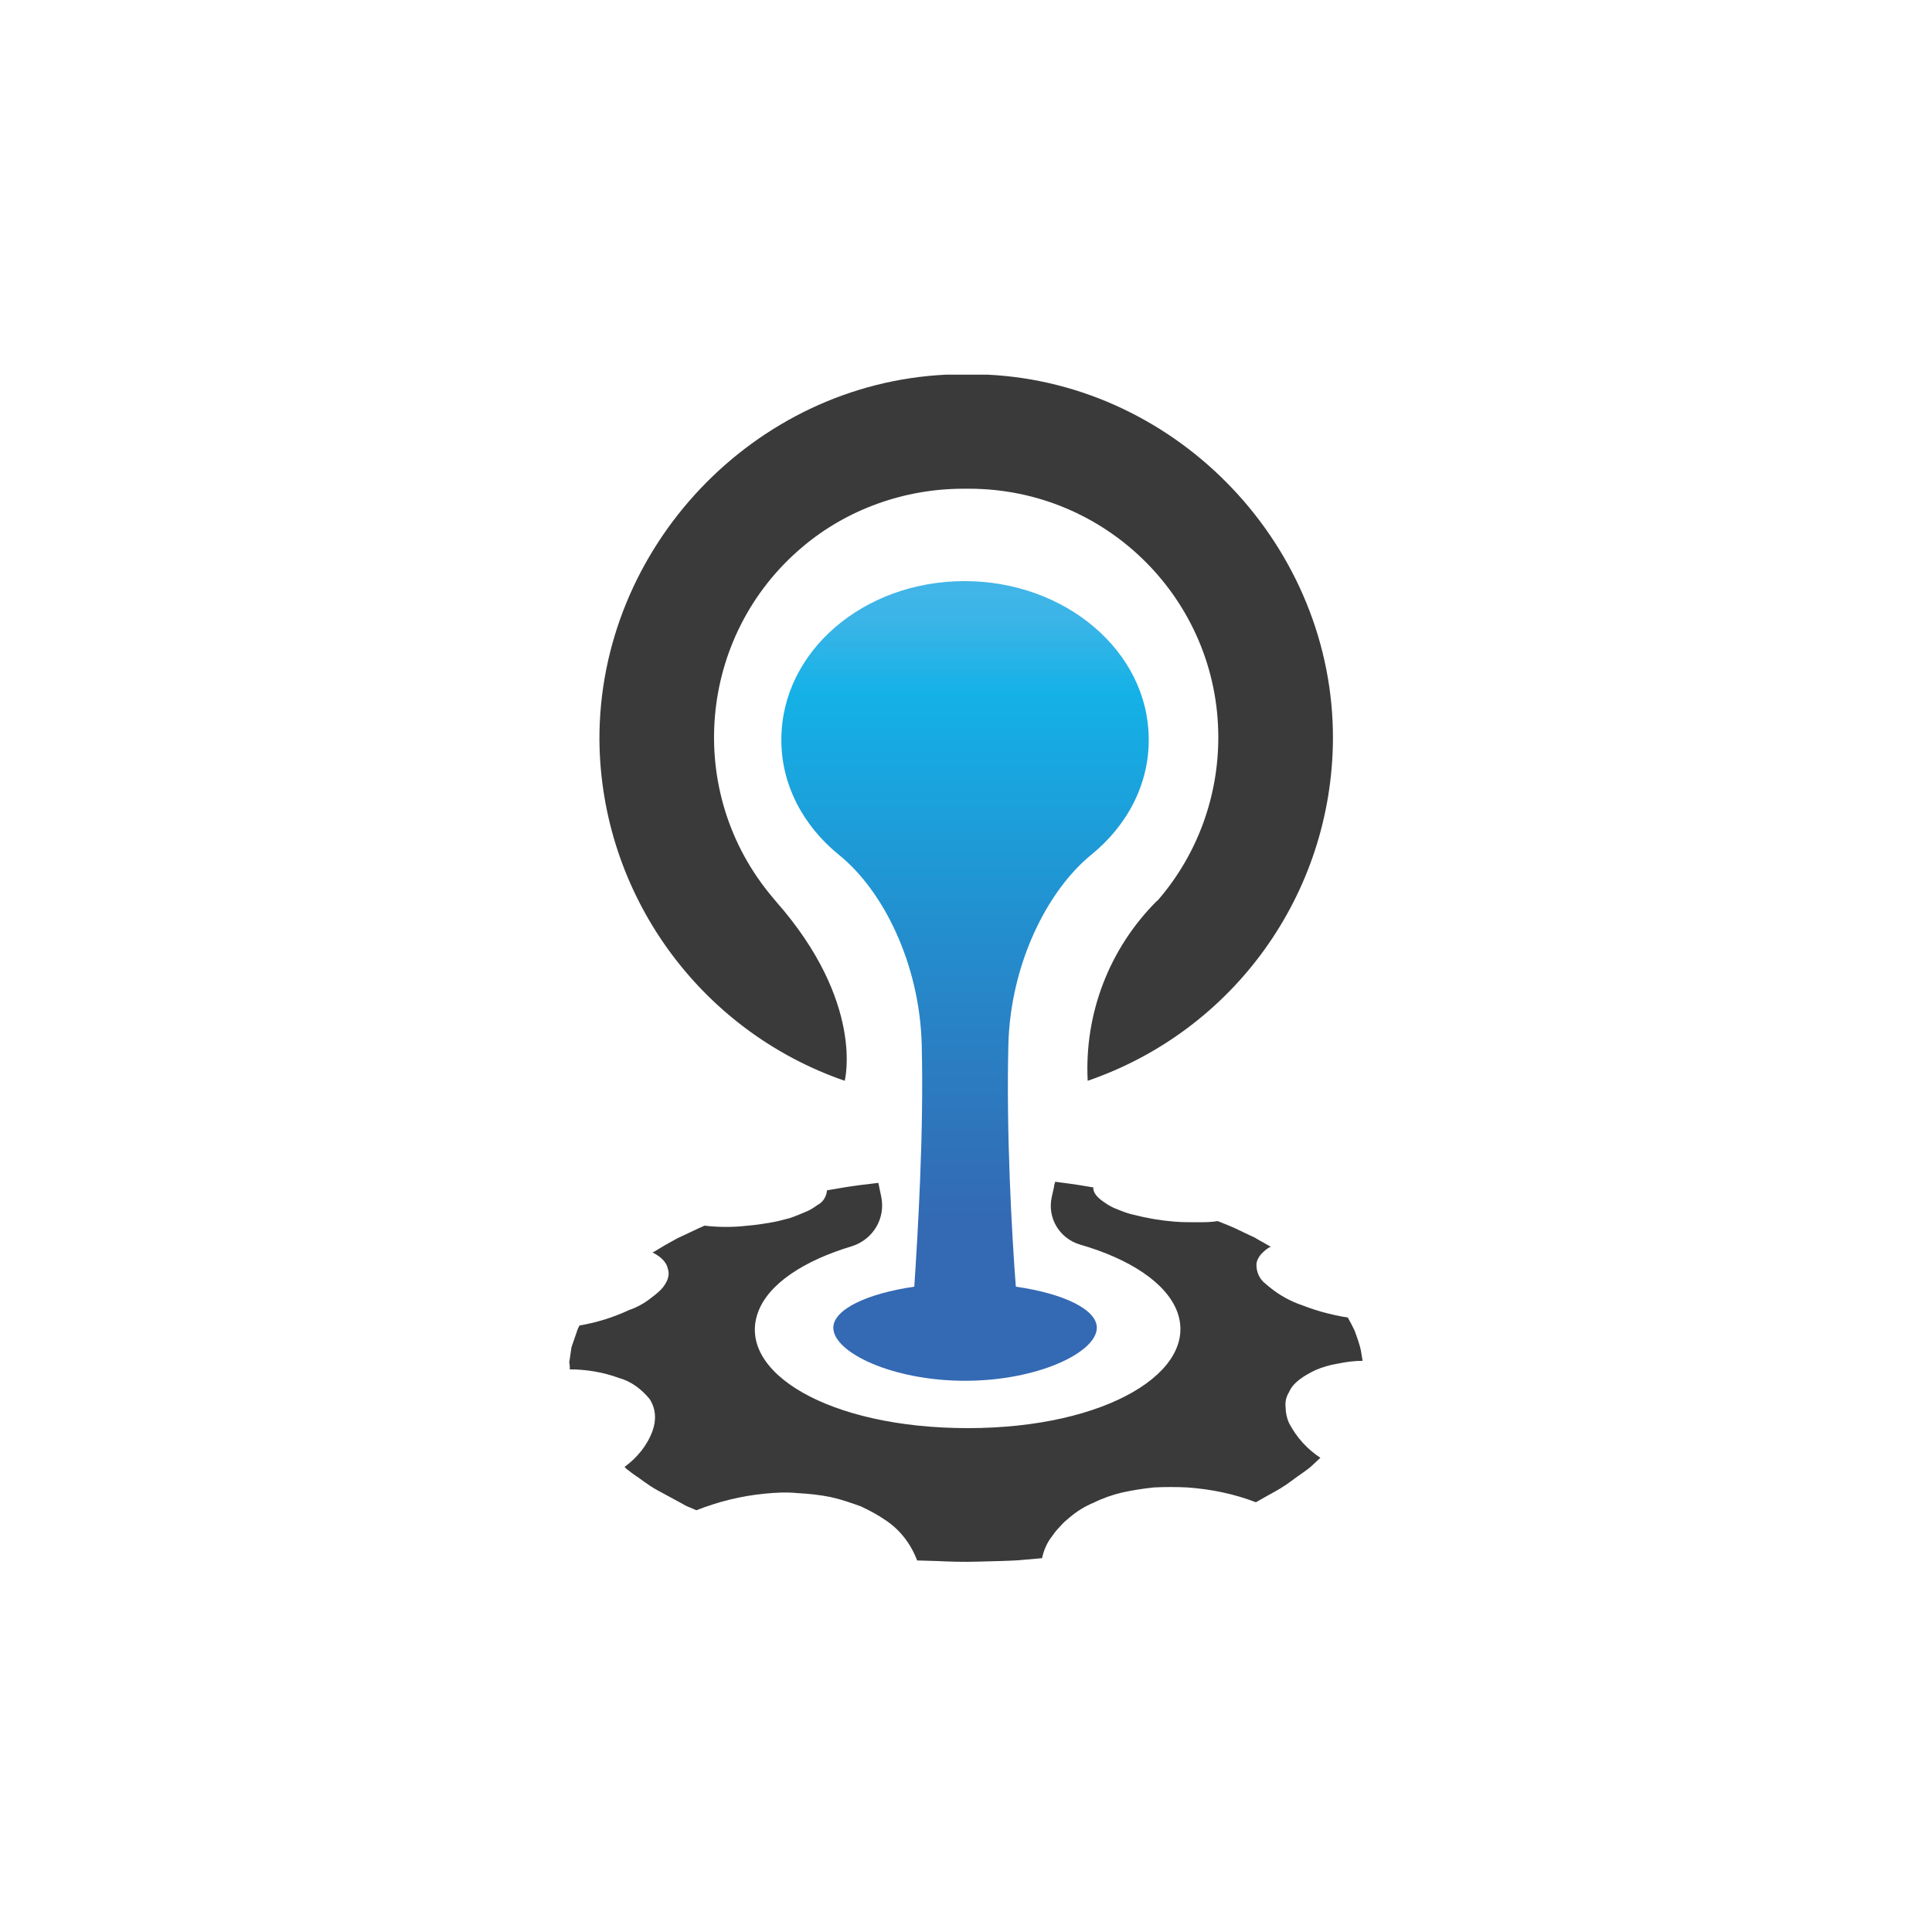
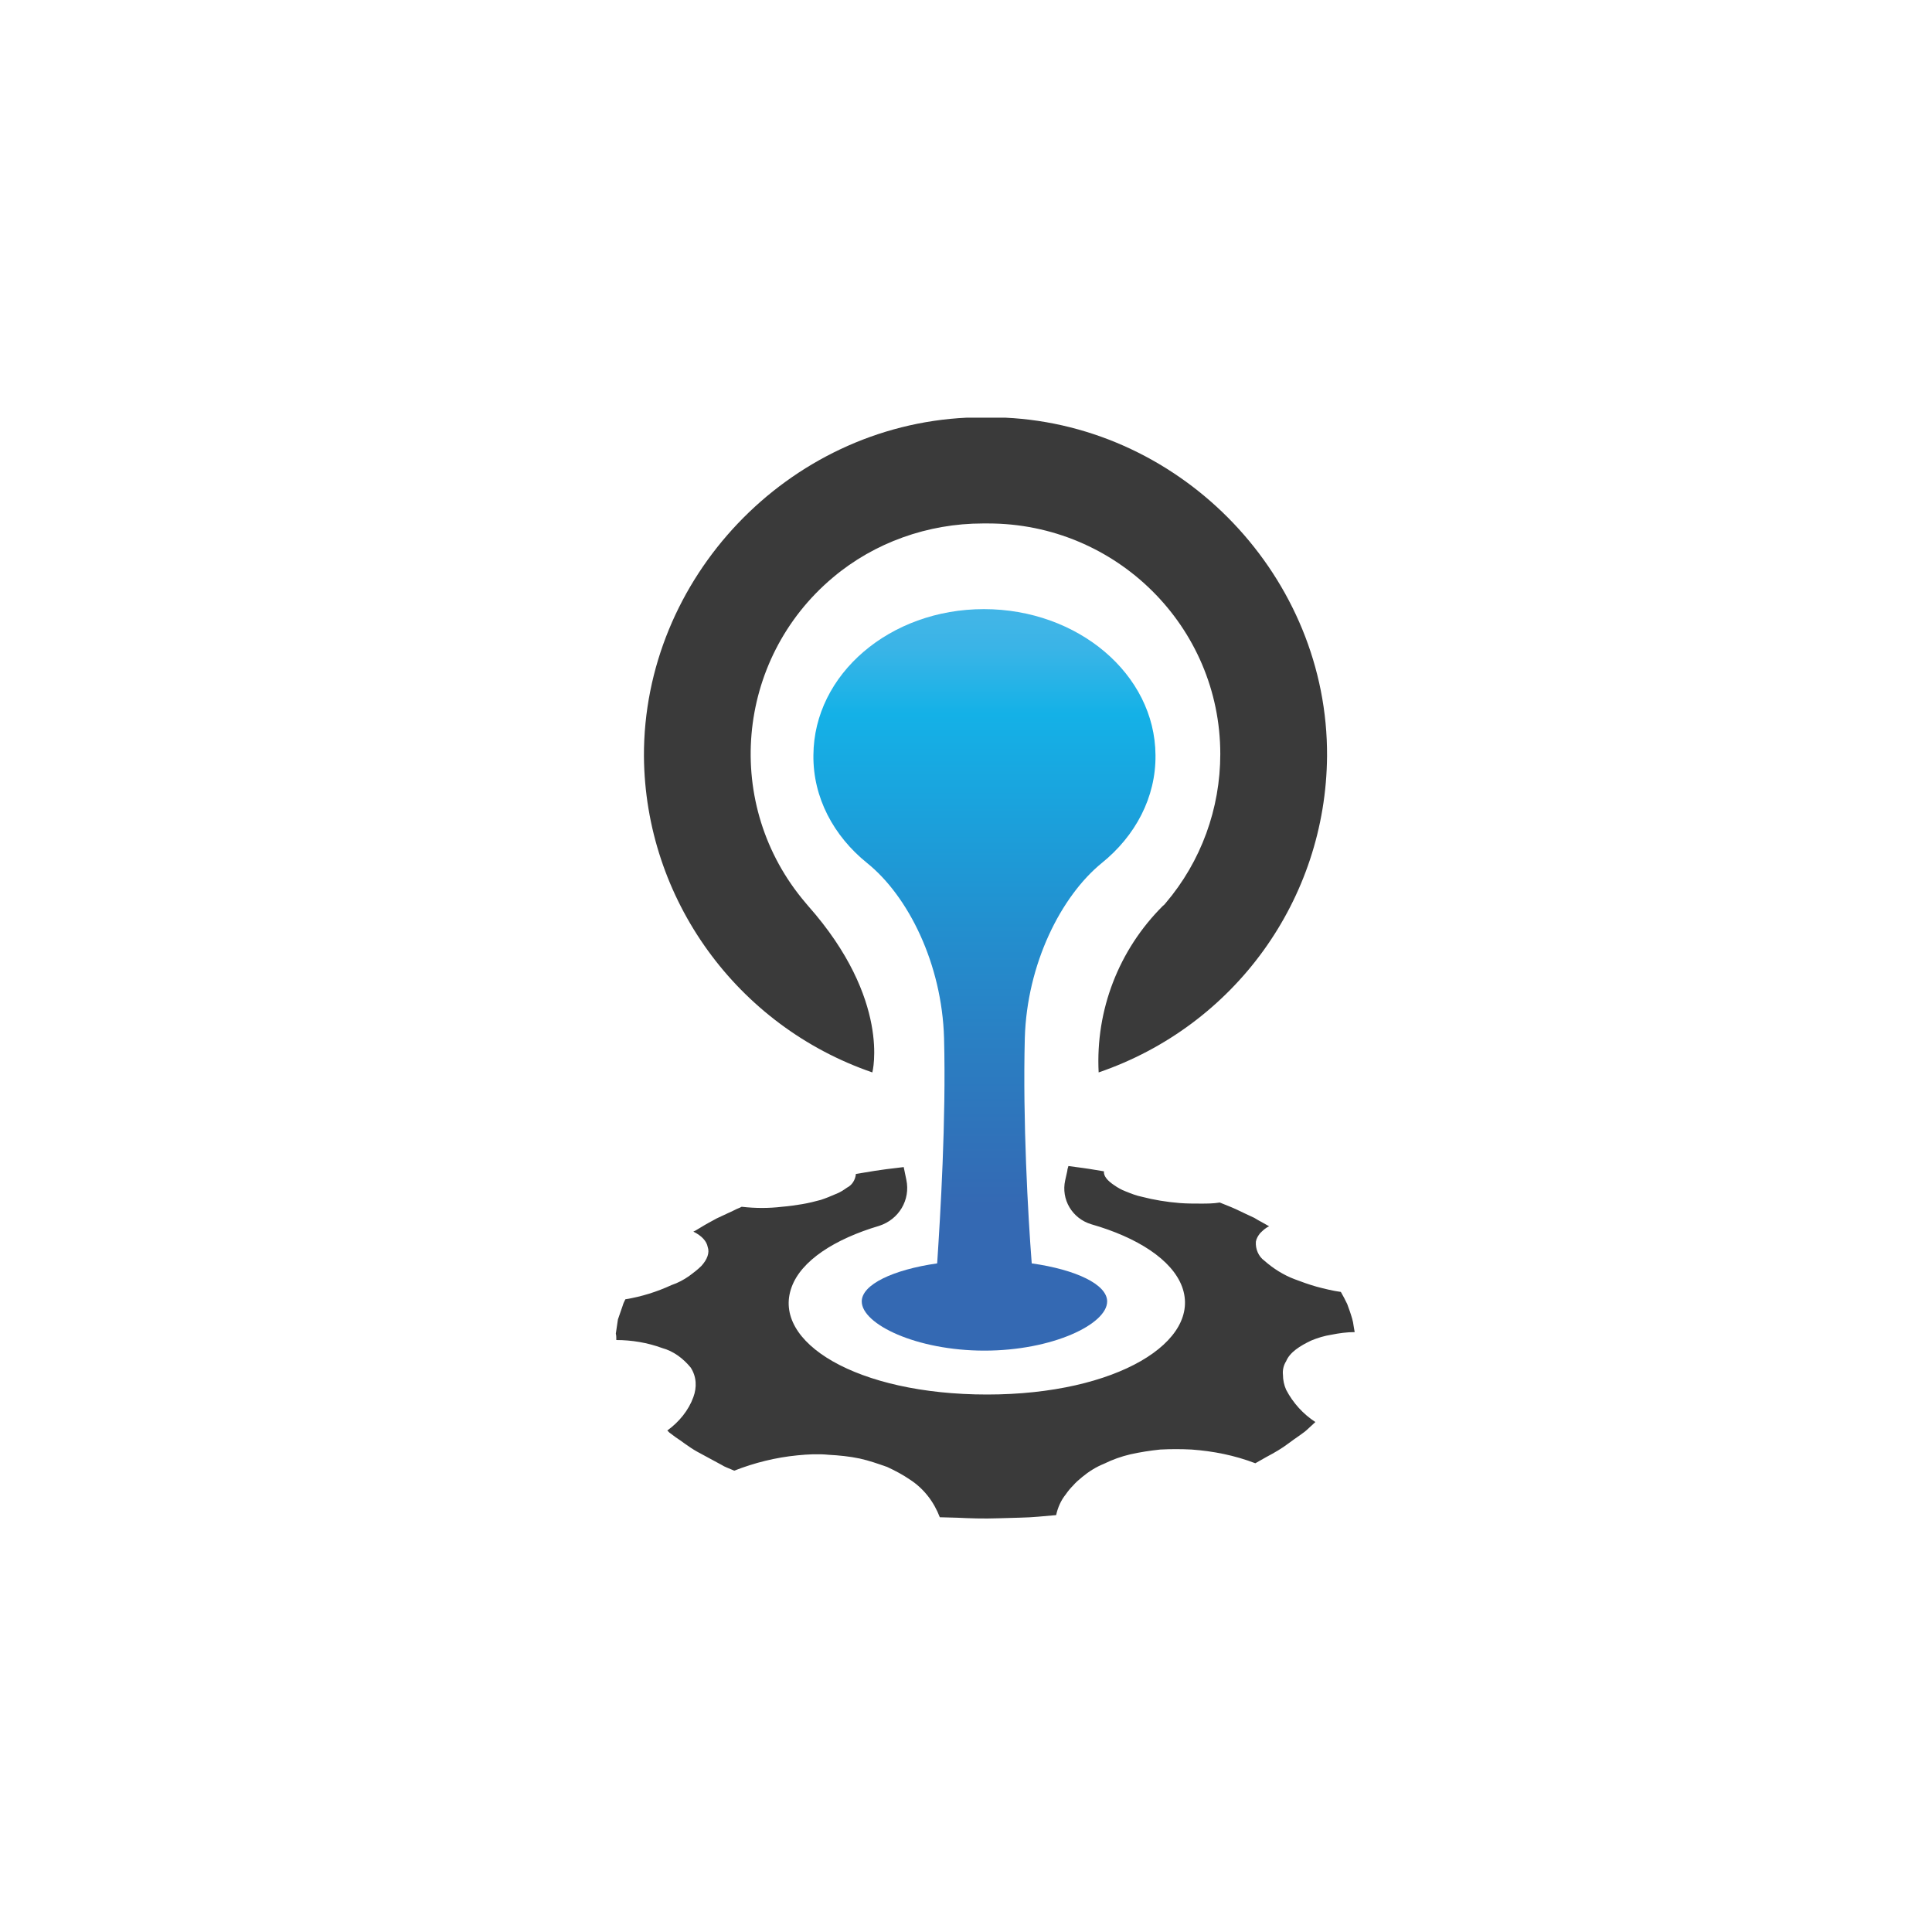
- <svg xmlns="http://www.w3.org/2000/svg" width="51px" height="51px" viewBox="0 0 51 51" version="1.1">
+ <svg xmlns="http://www.w3.org/2000/svg" width="50" height="50" viewBox="0 0 50 50">
  <defs>
-     <linearGradient x1="50.109%" y1="1.516%" x2="50.109%" y2="99.952%" id="linearGradient-1">
-       <stop stop-color="#41B5E7" offset="0%" />
-       <stop stop-color="#3AB4E7" offset="4%" />
-       <stop stop-color="#25B3E7" offset="9%" />
-       <stop stop-color="#14B1E7" offset="13%" />
-       <stop stop-color="#238ECE" offset="43%" />
-       <stop stop-color="#3469B3" offset="80%" />
+     <linearGradient id="icon-cloudfoundry-a" x1="50.109%" x2="50.109%" y1="1.516%" y2="99.952%">
+       <stop offset="0%" stop-color="#41B5E7" />
+       <stop offset="4%" stop-color="#3AB4E7" />
+       <stop offset="9%" stop-color="#25B3E7" />
+       <stop offset="13%" stop-color="#14B1E7" />
+       <stop offset="43%" stop-color="#238ECE" />
+       <stop offset="80%" stop-color="#3469B3" />
    </linearGradient>
  </defs>
-   <g id="Habitat-SaaS-Home-&amp;-Pricing/desktop" stroke="none" stroke-width="1" fill="none" fill-rule="evenodd">
-     <g id="Home-V4---2" transform="translate(-1149, -737)" fill-rule="nonzero">
-       <g id="k8s-copy" transform="translate(1149, 737)">
-         <g id="cloud-foundry" transform="translate(0.890314, 0.890045)">
-           <path d="M21.408,27.64 C21.408,27.64 21.95,25.577 19.586,22.897 L19.511,22.807 C17.162,20.036 17.523,15.881 20.294,13.547 C21.468,12.553 22.989,12.011 24.539,12.011 L24.69,12.011 C28.319,12.011 31.27,14.947 31.27,18.576 C31.27,20.127 30.728,21.632 29.719,22.822 C29.704,22.837 29.689,22.867 29.644,22.897 C28.394,24.147 27.731,25.863 27.822,27.64 C31.676,26.315 34.266,22.716 34.296,18.636 C34.326,13.562 30.231,9.241 25.172,9 C25.112,9 25.051,9 24.991,9 L24.63,9 L24.268,9 C24.208,9 24.148,9 24.088,9 C18.999,9.241 14.918,13.577 14.933,18.636 C14.964,22.701 17.568,26.315 21.408,27.64" id="Shape" fill="#3A3A3A" />
-           <path d="M33.844,35.273 C34.025,35.198 34.221,35.138 34.416,35.108 C34.642,35.062 34.853,35.032 35.079,35.032 L35.049,34.852 C35.034,34.716 34.988,34.581 34.943,34.445 L34.868,34.234 C34.838,34.174 34.808,34.114 34.778,34.054 L34.687,33.888 C34.462,33.858 34.221,33.798 33.995,33.738 C33.784,33.677 33.573,33.602 33.377,33.527 C33.061,33.406 32.775,33.226 32.519,33 L32.519,33 C32.354,32.879 32.263,32.669 32.278,32.458 C32.293,32.367 32.339,32.292 32.399,32.217 C32.474,32.142 32.549,32.066 32.655,32.021 L32.444,31.901 C32.384,31.871 32.308,31.825 32.233,31.78 L31.977,31.66 C31.797,31.569 31.631,31.494 31.48,31.434 L31.255,31.344 C31.074,31.374 30.893,31.374 30.713,31.374 C30.517,31.374 30.321,31.374 30.125,31.359 C29.749,31.329 29.388,31.268 29.041,31.178 C28.891,31.148 28.74,31.088 28.59,31.027 C28.469,30.982 28.364,30.922 28.258,30.847 C28.078,30.726 27.957,30.591 27.972,30.455 L27.701,30.41 C27.536,30.38 27.189,30.335 26.963,30.305 C26.963,30.335 26.933,30.38 26.933,30.44 L26.873,30.711 C26.753,31.253 27.069,31.795 27.611,31.961 C28.921,32.337 29.899,32.97 30.186,33.738 C30.758,35.288 28.349,36.809 24.66,36.809 C20.971,36.809 18.547,35.318 19.119,33.753 C19.39,33 20.339,32.382 21.603,32.006 C22.161,31.825 22.492,31.268 22.371,30.696 L22.296,30.335 L21.799,30.395 C21.573,30.425 21.378,30.455 21.212,30.485 L20.941,30.531 C20.926,30.696 20.836,30.847 20.685,30.922 C20.58,30.997 20.489,31.057 20.369,31.103 C20.233,31.163 20.083,31.223 19.947,31.268 L19.947,31.268 C19.782,31.313 19.601,31.359 19.42,31.389 C19.24,31.419 19.044,31.449 18.848,31.464 C18.472,31.509 18.095,31.509 17.704,31.464 L17.644,31.494 C17.598,31.509 17.538,31.539 17.478,31.569 L16.996,31.795 C16.831,31.886 16.665,31.976 16.545,32.051 L16.394,32.142 L16.334,32.172 C16.575,32.292 16.71,32.443 16.74,32.608 C16.8,32.774 16.725,32.97 16.56,33.15 C16.454,33.256 16.334,33.346 16.213,33.436 C16.063,33.542 15.897,33.632 15.716,33.692 C15.295,33.888 14.858,34.024 14.407,34.099 C14.376,34.159 14.346,34.219 14.331,34.28 L14.196,34.671 L14.136,35.078 C14.151,35.123 14.151,35.183 14.151,35.258 C14.587,35.258 15.039,35.333 15.445,35.484 C15.777,35.574 16.048,35.785 16.258,36.041 C16.424,36.297 16.439,36.598 16.334,36.884 C16.198,37.261 15.927,37.592 15.596,37.833 L15.656,37.893 L15.837,38.029 C16.002,38.134 16.198,38.3 16.439,38.435 L17.132,38.811 C17.222,38.872 17.327,38.902 17.388,38.932 L17.493,38.977 C18.065,38.751 18.667,38.601 19.285,38.54 C19.586,38.51 19.872,38.495 20.173,38.525 C20.459,38.54 20.76,38.571 21.046,38.631 L21.046,38.631 C21.317,38.691 21.573,38.781 21.829,38.872 C22.055,38.977 22.281,39.098 22.477,39.233 C22.868,39.489 23.154,39.865 23.32,40.302 L23.832,40.317 C24.148,40.332 24.554,40.347 24.976,40.332 C25.398,40.317 25.804,40.317 26.105,40.287 L26.617,40.242 C26.662,40.031 26.753,39.82 26.888,39.655 C26.948,39.564 27.024,39.474 27.099,39.399 C27.174,39.308 27.265,39.233 27.355,39.158 C27.536,39.007 27.746,38.872 27.972,38.781 C28.213,38.661 28.469,38.571 28.725,38.51 C28.996,38.45 29.282,38.405 29.568,38.375 C29.869,38.36 30.155,38.36 30.457,38.375 C31.074,38.42 31.676,38.54 32.263,38.766 L32.579,38.586 C32.805,38.465 33.016,38.345 33.212,38.194 C33.408,38.044 33.633,37.908 33.754,37.788 L33.965,37.592 C33.618,37.366 33.332,37.05 33.137,36.674 C33.076,36.538 33.046,36.387 33.046,36.252 C33.031,36.116 33.061,35.981 33.137,35.86 C33.242,35.605 33.528,35.424 33.844,35.273" id="Shape" fill="#3A3A3A" />
-           <path d="M19.736,18.606 C19.721,19.81 20.309,20.91 21.257,21.677 C22.432,22.626 23.38,24.553 23.44,26.661 C23.501,28.995 23.335,31.705 23.245,33.075 C21.995,33.256 21.107,33.677 21.107,34.159 C21.107,34.807 22.657,35.559 24.585,35.559 C26.512,35.559 28.063,34.807 28.063,34.159 C28.063,33.677 27.189,33.256 25.925,33.075 C25.819,31.705 25.669,28.995 25.729,26.661 C25.789,24.553 26.753,22.626 27.912,21.677 C28.861,20.91 29.448,19.81 29.433,18.606 C29.418,16.302 27.234,14.45 24.57,14.45 C21.905,14.45 19.752,16.302 19.736,18.606" id="Shape" fill="url(#linearGradient-1)" />
-         </g>
-       </g>
-     </g>
+   <g fill="none" transform="translate(15 10)">
+     <path fill="#3A3A3A" d="M7.576 17.754C7.576 17.754 8.071 15.879 5.913 13.443L5.844 13.361C3.7 10.842 4.03 7.064 6.559 4.943 7.631 4.039 9.02 3.547 10.436 3.547L10.573 3.547C13.886 3.547 16.581 6.216 16.581 9.514 16.581 10.924 16.086 12.293 15.165 13.374 15.151 13.388 15.137 13.415 15.096 13.443 13.955 14.579 13.35 16.139 13.433 17.754 16.952 16.55 19.316 13.278 19.344 9.569 19.371 4.956 15.632 1.028 11.013.809 10.958.809 10.903.809 10.848.809L10.518.809 10.188.809C10.133.809 10.078.809 10.023.809 5.377 1.028 1.651 4.97 1.665 9.569 1.693 13.265 4.071 16.55 7.576 17.754M18.932 24.694C19.096 24.625 19.275 24.571 19.454 24.543 19.66 24.502 19.853 24.475 20.059 24.475L20.031 24.311C20.018 24.187 19.976 24.064 19.935 23.941L19.866 23.749C19.839 23.695 19.811 23.64 19.784 23.585L19.701 23.435C19.495 23.407 19.275 23.353 19.069 23.298 18.877 23.243 18.684 23.175 18.505 23.106 18.217 22.997 17.955 22.832 17.722 22.627L17.722 22.627C17.571 22.518 17.488 22.326 17.502 22.134 17.516 22.052 17.557 21.984 17.612 21.915 17.681 21.847 17.749 21.778 17.846 21.737L17.653 21.628C17.598 21.601 17.529 21.559 17.461 21.518L17.227 21.409C17.062 21.327 16.911 21.258 16.773 21.204L16.567 21.121C16.402 21.149 16.237 21.149 16.072 21.149 15.893 21.149 15.715 21.149 15.536 21.135 15.192 21.108 14.862 21.053 14.546 20.971 14.409 20.944 14.271 20.889 14.134 20.834 14.024 20.793 13.928 20.738 13.831 20.67 13.666 20.56 13.556 20.437 13.57 20.314L13.323 20.273C13.172 20.245 12.855 20.204 12.649 20.177 12.649 20.204 12.622 20.245 12.622 20.3L12.567 20.547C12.457 21.039 12.745 21.532 13.24 21.683 14.436 22.025 15.33 22.6 15.591 23.298 16.113 24.708 13.914 26.09 10.546 26.09 7.178 26.09 4.965 24.735 5.487 23.311 5.734 22.627 6.6 22.066 7.755 21.724 8.264 21.559 8.566 21.053 8.456 20.533L8.388 20.204 7.934 20.259C7.728 20.287 7.549 20.314 7.398 20.341L7.15 20.382C7.137 20.533 7.054 20.67 6.917 20.738 6.82 20.807 6.738 20.861 6.628 20.902 6.504 20.957 6.367 21.012 6.243 21.053L6.243 21.053C6.092 21.094 5.927 21.135 5.762 21.163 5.597 21.19 5.418 21.217 5.239 21.231 4.896 21.272 4.552 21.272 4.195 21.231L4.14 21.258C4.098 21.272 4.043 21.299 3.988 21.327L3.549 21.532C3.397 21.614 3.246 21.696 3.136 21.765L2.999 21.847 2.944 21.874C3.164 21.984 3.287 22.121 3.315 22.271 3.37 22.422 3.301 22.6 3.15 22.764 3.054 22.86 2.944 22.942 2.834 23.024 2.696 23.12 2.545 23.202 2.38 23.257 1.995 23.435 1.596 23.558 1.184 23.626 1.157 23.681 1.129 23.736 1.115 23.791L.992 24.146.937 24.516C.95 24.557.95 24.612.95 24.68 1.349 24.68 1.761 24.749 2.133 24.886 2.435 24.968 2.682 25.159 2.875 25.392 3.026 25.625 3.04 25.898 2.944 26.158 2.82 26.501 2.573 26.802 2.27 27.021L2.325 27.076 2.49 27.199C2.641 27.295 2.82 27.445 3.04 27.568L3.672 27.91C3.755 27.965 3.851 27.993 3.906 28.02L4.002 28.061C4.525 27.856 5.074 27.719 5.638 27.664 5.913 27.637 6.174 27.623 6.449 27.65 6.71 27.664 6.985 27.691 7.247 27.746L7.247 27.746C7.494 27.801 7.728 27.883 7.961 27.965 8.168 28.061 8.374 28.171 8.552 28.294 8.91 28.526 9.171 28.869 9.322 29.266L9.79 29.279C10.078 29.293 10.45 29.307 10.835 29.293 11.219 29.279 11.591 29.279 11.866 29.252L12.333 29.211C12.374 29.019 12.457 28.828 12.58 28.677 12.635 28.595 12.704 28.513 12.773 28.444 12.842 28.362 12.924 28.294 13.007 28.225 13.172 28.088 13.364 27.965 13.57 27.883 13.79 27.774 14.024 27.691 14.258 27.637 14.505 27.582 14.766 27.541 15.027 27.514 15.302 27.5 15.563 27.5 15.838 27.514 16.402 27.555 16.952 27.664 17.488 27.869L17.777 27.705C17.983 27.596 18.175 27.486 18.354 27.349 18.533 27.212 18.739 27.089 18.849 26.98L19.042 26.802C18.725 26.596 18.464 26.309 18.285 25.967 18.23 25.844 18.203 25.707 18.203 25.584 18.189 25.46 18.217 25.337 18.285 25.228 18.382 24.995 18.643 24.831 18.932 24.694" />
+     <path fill="url(#icon-cloudfoundry-a)" d="M6.051,9.542 C6.037,10.637 6.573,11.636 7.439,12.334 C8.511,13.196 9.377,14.948 9.432,16.865 C9.487,18.986 9.336,21.45 9.254,22.696 C8.113,22.86 7.302,23.243 7.302,23.681 C7.302,24.27 8.717,24.954 10.477,24.954 C12.237,24.954 13.653,24.27 13.653,23.681 C13.653,23.243 12.855,22.86 11.701,22.696 C11.604,21.45 11.467,18.986 11.522,16.865 C11.577,14.948 12.457,13.196 13.515,12.334 C14.381,11.636 14.917,10.637 14.904,9.542 C14.89,7.448 12.897,5.764 10.463,5.764 C8.03,5.764 6.064,7.448 6.051,9.542" />
  </g>
</svg>
